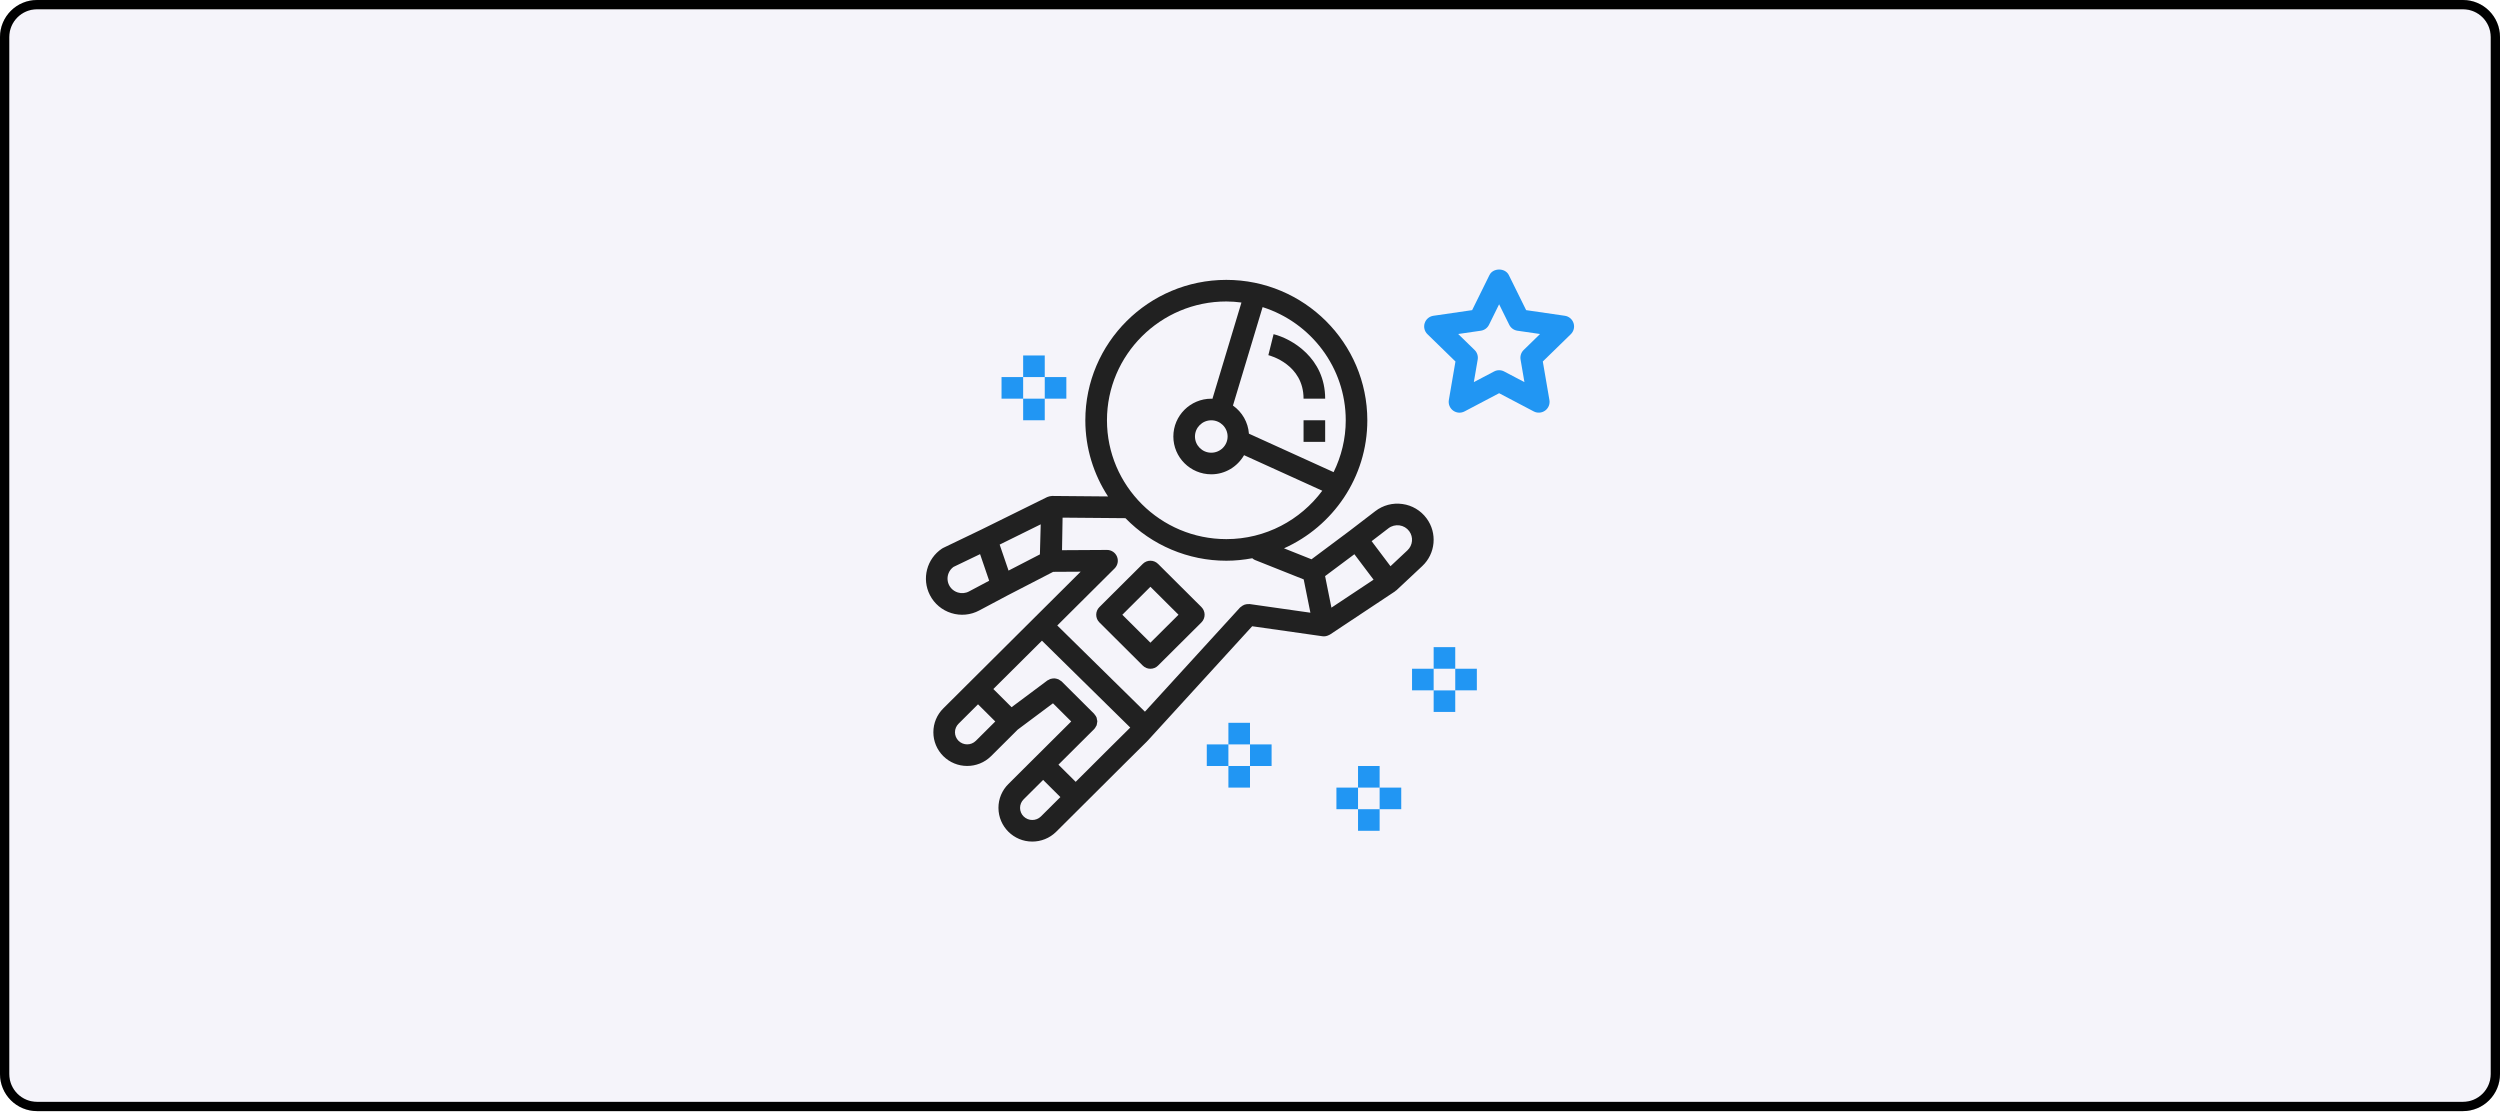
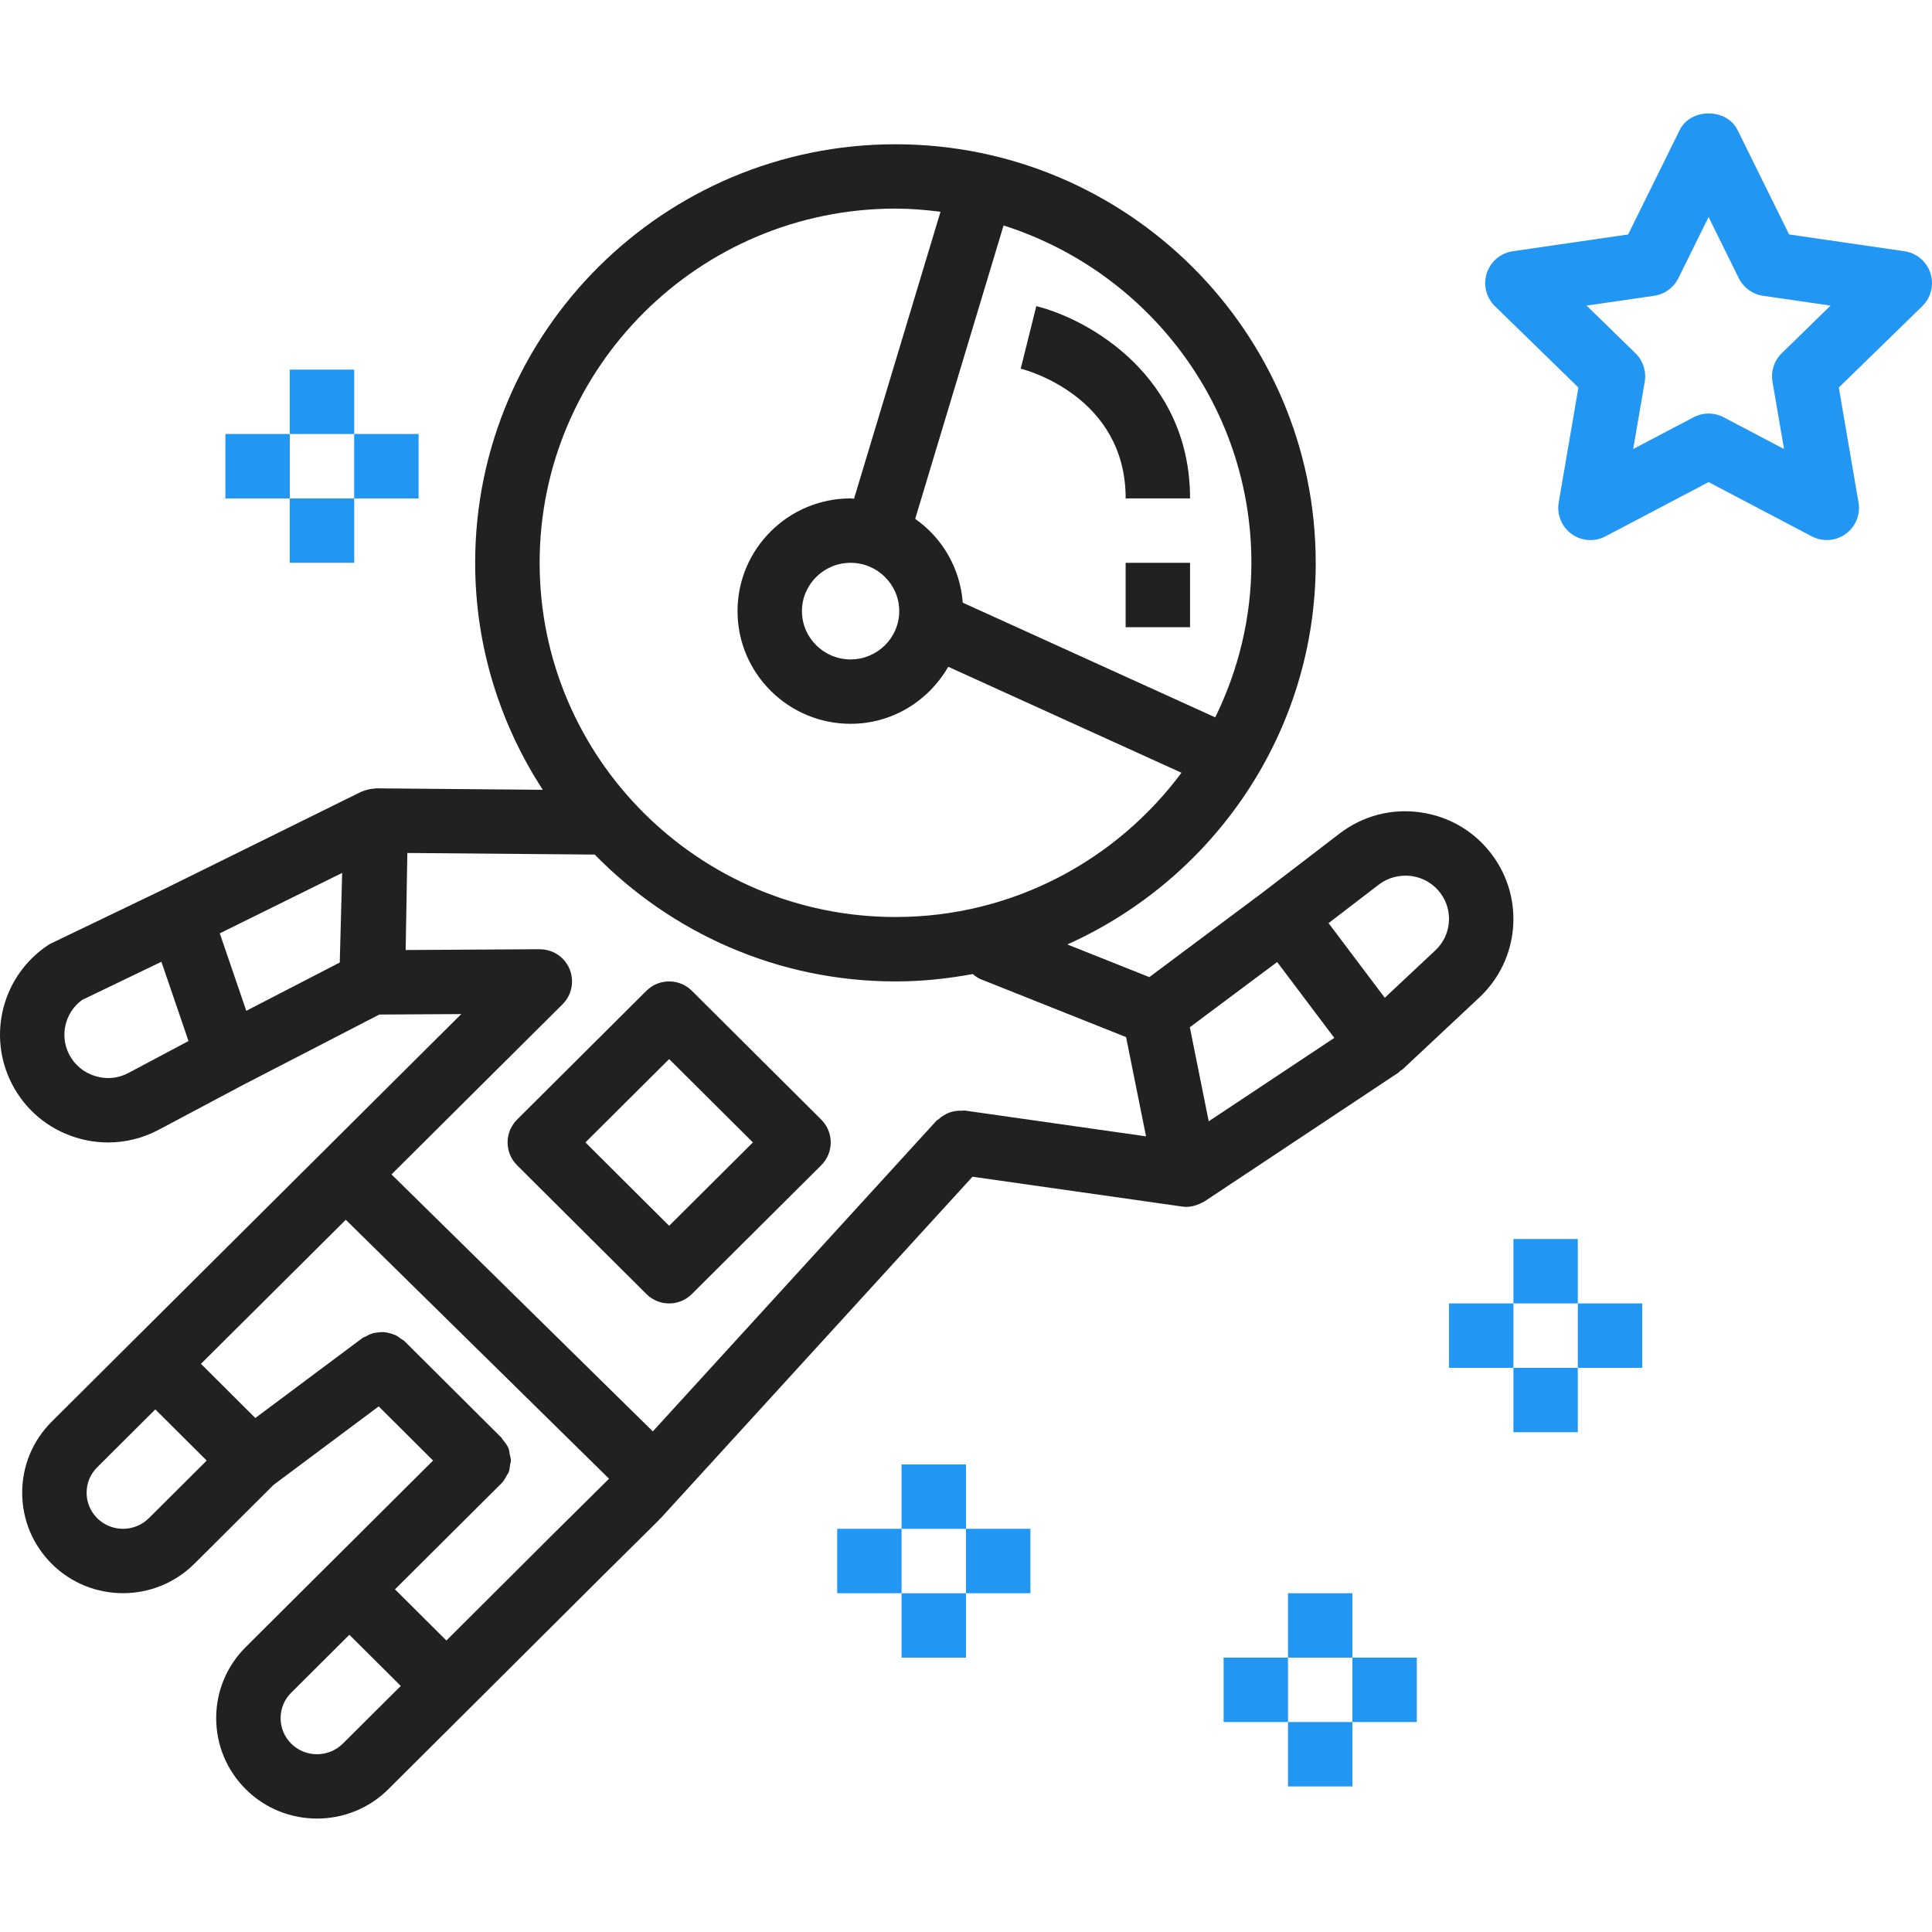
- <svg xmlns="http://www.w3.org/2000/svg" width="270" height="120" fill="none">
-   <rect x=".5" y=".5" width="269" height="119" rx="3.5" fill="#F5F4FA" />
-   <rect x=".5" y=".5" width="269" height="119" rx="3.5" stroke="#000" />
-   <rect x=".5" y=".5" width="269" height="119" rx="3.5" stroke="#000" stroke-opacity=".2" />
-   <path d="M169.943 34.896a1.166 1.166 0 0 0-.941-.793l-4.179-.608-1.87-3.787c-.392-.798-1.7-.798-2.092 0l-1.87 3.787-4.18.608a1.165 1.165 0 0 0-.647 1.99l3.025 2.948-.714 4.162c-.074.438.105.88.463 1.141.363.264.837.297 1.23.09l3.738-1.967 3.738 1.966a1.17 1.17 0 0 0 1.23-.089c.359-.26.539-.703.463-1.14l-.714-4.163 3.025-2.949a1.17 1.17 0 0 0 .295-1.196Zm-5.387 2.903a1.165 1.165 0 0 0-.335 1.033l.417 2.437-2.188-1.15a1.164 1.164 0 0 0-1.088 0l-2.188 1.15.417-2.437a1.164 1.164 0 0 0-.335-1.033l-1.772-1.727 2.448-.355c.38-.055.708-.294.879-.639l1.094-2.216 1.094 2.216c.171.344.498.584.879.639l2.447.355-1.769 1.727ZM157.167 69.892h-2.333v2.334h2.333v-2.334ZM157.167 74.56h-2.333v2.332h2.333V74.56ZM159.5 72.226h-2.333v2.333h2.333v-2.333ZM154.834 72.226H152.5v2.333h2.334v-2.333ZM149 82.726h-2.333v2.333H149v-2.333ZM149 87.393h-2.333v2.333H149v-2.333ZM151.334 85.06H149v2.333h2.334v-2.334ZM146.667 85.06h-2.334v2.333h2.334v-2.334ZM135 78.06h-2.333v2.333H135v-2.334ZM135 82.726h-2.333v2.333H135v-2.333ZM137.333 80.392H135v2.334h2.333v-2.334ZM132.667 80.392h-2.334v2.334h2.334v-2.334ZM112.833 38.392H110.5v2.333h2.333v-2.333ZM112.833 43.059H110.5v2.333h2.333V43.06ZM115.166 40.725h-2.333v2.334h2.333v-2.334ZM110.5 40.725h-2.334v2.334h2.334v-2.334Z" fill="#2196F3" />
-   <path d="M154.064 55.974a3.881 3.881 0 0 0-2.6-1.541 3.887 3.887 0 0 0-2.931.77l-2.738 2.098-.001.002-4.151 3.1-2.971-1.184c5.297-2.376 8.999-7.674 8.999-13.825 0-8.363-6.831-15.167-15.227-15.167-8.397 0-15.228 6.804-15.228 15.167 0 3.031.907 5.85 2.45 8.222l-6.046-.053h-.01c-.019 0-.034.01-.051.01a1.141 1.141 0 0 0-.34.069c-.028.01-.057.016-.084.029-.014.005-.028.007-.042.014l-7.072 3.491c-.001 0-.003 0-.003.002l-4.141 1.991a.871.871 0 0 0-.138.077 3.895 3.895 0 0 0-1.309 5.022 3.884 3.884 0 0 0 2.31 1.944 3.892 3.892 0 0 0 3.016-.281l3.036-1.614 4.952-2.558 2.968-.017-11.904 11.846-.003.003-2.929 2.916a3.61 3.61 0 0 0-1.072 2.576 3.62 3.62 0 0 0 1.072 2.579 3.65 3.65 0 0 0 2.58 1.061c.936 0 1.869-.354 2.582-1.061l2.875-2.863 3.808-2.843 1.97 1.962-3.853 3.837-.004.002-2.928 2.917a3.607 3.607 0 0 0-1.073 2.576 3.648 3.648 0 0 0 3.653 3.64c.935 0 1.871-.354 2.582-1.061l2.93-2.917 4.686-4.667.003-.003 2.208-2.188-.008-.008c.014-.014.034-.019.048-.034l11.3-12.377 7.593 1.08c.055.008.11.012.165.012.141 0 .277-.034.409-.084.039-.014.072-.033.109-.051.042-.021.086-.033.126-.06l7.029-4.666c.026-.018.04-.046.064-.065.028-.022.063-.031.089-.056l2.781-2.605a3.892 3.892 0 0 0 .464-5.166Zm-49.404 7.898a1.558 1.558 0 0 1-1.221.113 1.562 1.562 0 0 1-.465-2.756l2.874-1.382.692 2.022.29.85-2.17 1.153Zm7.65-3.998-3.387 1.75-.558-1.633-.402-1.174 4.434-2.189-.087 3.246Zm33.03-14.482c0 2.009-.479 3.904-1.31 5.599l-9.147-4.155a4.067 4.067 0 0 0-1.724-3.035l3.202-10.633c5.202 1.655 8.979 6.507 8.979 12.224Zm-25.788 0c0-7.076 5.784-12.834 12.894-12.834.553 0 1.094.047 1.63.115l-3.133 10.398c-.042 0-.081-.012-.124-.012-2.259 0-4.097 1.831-4.097 4.083 0 2.252 1.838 4.083 4.097 4.083 1.519 0 2.831-.838 3.539-2.066l8.449 3.839c-2.351 3.163-6.113 5.227-10.361 5.227-7.11 0-12.894-5.757-12.894-12.833Zm13.029 1.75c0 .965-.791 1.75-1.762 1.75a1.759 1.759 0 0 1-1.763-1.75c0-.965.791-1.75 1.763-1.75.971 0 1.762.785 1.762 1.75Zm-27.189 32.865a1.33 1.33 0 0 1-1.869.002 1.297 1.297 0 0 1 0-1.847l2.104-2.097 1.862 1.854-2.097 2.088Zm7.03 8.167a1.33 1.33 0 0 1-1.87.001 1.297 1.297 0 0 1 0-1.846l2.106-2.098.881.876.982.978-2.099 2.09Zm7.616-7.588-.003.002-3.861 3.85-.881-.876-.982-.977 3.857-3.84v-.001l.004-.002c.087-.088.142-.193.196-.297.015-.03.044-.056.057-.087.036-.09.042-.187.056-.281.007-.054.03-.104.03-.16 0-.077-.028-.153-.044-.23-.014-.07-.014-.141-.041-.209a1.164 1.164 0 0 0-.199-.301c-.023-.026-.031-.058-.055-.083h-.002l-.002-.004-3.515-3.5c-.037-.038-.085-.053-.127-.085a1.124 1.124 0 0 0-.19-.126 1.115 1.115 0 0 0-.205-.07 1.126 1.126 0 0 0-.225-.044 1.133 1.133 0 0 0-.208.01c-.079.01-.152.02-.228.045-.074.023-.139.06-.206.098-.044.024-.093.033-.133.063l-3.88 2.896-1.97-1.963 5.248-5.22 9.538 9.382-2.029 2.01Zm14.916-15.349c-.033-.004-.065.008-.099.006a1.195 1.195 0 0 0-.444.062 1.07 1.07 0 0 0-.211.103c-.066.04-.125.081-.182.134-.028.024-.062.036-.088.064l-10.277 11.256-9.468-9.311 6.197-6.165a1.167 1.167 0 0 0-.83-1.993l-4.854.028.061-3.516 6.79.058a15.201 15.201 0 0 0 10.897 4.596c.957 0 1.89-.1 2.799-.268.087.07.174.14.283.185l5.272 2.1.333 1.659.39 1.937-6.569-.935Zm8.84.39-.684-3.408 3.164-2.363.828 1.1 1.243 1.649-4.551 3.022Zm8.211-6.193-1.832 1.717-2.037-2.704 1.818-1.394c.34-.261.768-.368 1.188-.313.422.06.796.28 1.05.622a1.562 1.562 0 0 1-.187 2.072Z" fill="#212121" />
-   <path d="m129.755 65.565-4.688-4.667a1.165 1.165 0 0 0-1.646 0l-4.687 4.667c-.219.22-.343.517-.343.827 0 .31.122.608.343.827l4.687 4.667a1.164 1.164 0 0 0 1.646 0l4.688-4.667a1.168 1.168 0 0 0 0-1.654Zm-5.511 3.848-3.033-3.02 3.033-3.021 3.035 3.02-3.035 3.02ZM137.547 36.092l-.564 2.266c.155.039 3.801.988 3.801 4.7h2.334c0-4.412-3.644-6.486-5.571-6.966ZM143.118 45.392h-2.334v2.333h2.334v-2.333Z" fill="#212121" />
+ <svg xmlns="http://www.w3.org/2000/svg" width="70" height="70" viewBox="0 0 70 70" fill="none">
+   <path d="M69.943 9.896C69.806 9.475 69.442 9.167 69.002 9.103L64.823 8.495L62.953 4.708C62.561 3.91 61.253 3.91 60.861 4.708L58.991 8.495L54.812 9.103C54.372 9.167 54.008 9.474 53.869 9.897C53.733 10.319 53.846 10.783 54.164 11.092L57.189 14.041L56.475 18.203C56.401 18.641 56.58 19.083 56.939 19.345C57.301 19.608 57.775 19.641 58.168 19.433L61.906 17.467L65.644 19.433C65.815 19.523 66.003 19.567 66.188 19.567C66.43 19.567 66.671 19.493 66.874 19.344C67.234 19.083 67.413 18.641 67.337 18.203L66.624 14.041L69.649 11.092C69.966 10.782 70.08 10.319 69.943 9.896ZM64.556 12.799C64.282 13.066 64.156 13.454 64.221 13.832L64.639 16.269L62.45 15.118C62.28 15.029 62.093 14.984 61.906 14.984C61.72 14.984 61.534 15.029 61.363 15.118L59.174 16.269L59.592 13.832C59.657 13.454 59.531 13.068 59.257 12.799L57.484 11.072L59.932 10.717C60.313 10.662 60.64 10.423 60.811 10.078L61.905 7.862L62.999 10.078C63.17 10.422 63.498 10.662 63.878 10.717L66.326 11.072L64.556 12.799Z" fill="#2196F3" />
+   <path d="M57.167 44.892H54.834V47.226H57.167V44.892Z" fill="#2196F3" />
+   <path d="M57.167 49.559H54.834V51.892H57.167V49.559Z" fill="#2196F3" />
+   <path d="M59.5 47.226H57.167V49.559H59.5V47.226Z" fill="#2196F3" />
+   <path d="M54.834 47.226H52.501V49.559H54.834V47.226Z" fill="#2196F3" />
+   <path d="M49 57.726H46.667V60.059H49V57.726Z" fill="#2196F3" />
+   <path d="M49 62.393H46.667V64.726H49V62.393Z" fill="#2196F3" />
+   <path d="M51.333 60.059H49V62.393H51.333V60.059Z" fill="#2196F3" />
+   <path d="M46.667 60.059H44.334V62.393H46.667V60.059Z" fill="#2196F3" />
+   <path d="M35 53.059H32.666V55.393H35V53.059Z" fill="#2196F3" />
+   <path d="M35 57.726H32.666V60.059H35V57.726Z" fill="#2196F3" />
+   <path d="M37.333 55.392H35V57.726H37.333V55.392Z" fill="#2196F3" />
+   <path d="M32.666 55.392H30.333V57.726H32.666V55.392Z" fill="#2196F3" />
+   <path d="M12.833 13.392H10.499V15.725H12.833V13.392Z" fill="#2196F3" />
+   <path d="M12.833 18.059H10.499V20.392H12.833V18.059Z" fill="#2196F3" />
+   <path d="M15.166 15.725H12.833V18.059H15.166V15.725Z" fill="#2196F3" />
+   <path d="M10.499 15.725H8.166V18.059H10.499V15.725Z" fill="#2196F3" />
+   <path d="M54.063 30.974C53.435 30.126 52.512 29.58 51.464 29.433C50.412 29.283 49.373 29.56 48.533 30.203L45.795 32.301L45.794 32.303L41.643 35.403L38.672 34.219C43.969 31.843 47.671 26.545 47.671 20.394C47.671 12.031 40.84 5.227 32.444 5.227C24.047 5.227 17.216 12.031 17.216 20.394C17.216 23.425 18.123 26.244 19.666 28.616L13.62 28.563C13.617 28.563 13.613 28.563 13.61 28.563C13.591 28.563 13.576 28.573 13.559 28.574C13.443 28.578 13.33 28.602 13.219 28.642C13.191 28.652 13.162 28.658 13.135 28.671C13.121 28.677 13.107 28.678 13.093 28.685L6.021 32.176C6.02 32.176 6.018 32.176 6.018 32.178L1.877 34.169C1.831 34.189 1.784 34.216 1.739 34.246C0.088 35.345 -0.474 37.504 0.43 39.268C0.912 40.206 1.732 40.896 2.74 41.212C3.129 41.334 3.525 41.393 3.919 41.393C4.553 41.393 5.181 41.238 5.756 40.931L8.792 39.317L13.744 36.759L16.712 36.742L4.808 48.588C4.807 48.59 4.806 48.59 4.805 48.591L1.876 51.507C1.185 52.196 0.804 53.109 0.804 54.084C0.804 55.057 1.185 55.972 1.876 56.662C2.587 57.369 3.521 57.724 4.456 57.724C5.392 57.724 6.325 57.369 7.038 56.662L9.913 53.799L13.721 50.956L15.691 52.918L11.838 56.755C11.836 56.756 11.835 56.756 11.834 56.758L8.906 59.674C8.214 60.363 7.833 61.276 7.833 62.25C7.833 63.223 8.214 64.139 8.906 64.829C9.616 65.536 10.552 65.89 11.486 65.89C12.421 65.89 13.357 65.536 14.068 64.829L16.998 61.912L21.684 57.245C21.685 57.244 21.685 57.243 21.686 57.242L23.895 55.054L23.887 55.046C23.901 55.032 23.921 55.027 23.935 55.012L35.235 42.635L42.828 43.715C42.883 43.724 42.938 43.727 42.992 43.727C43.134 43.727 43.27 43.693 43.402 43.643C43.441 43.629 43.474 43.61 43.511 43.592C43.553 43.571 43.597 43.559 43.637 43.532L50.666 38.865C50.692 38.848 50.706 38.82 50.73 38.801C50.758 38.779 50.793 38.77 50.819 38.745L53.6 36.14C55.047 34.784 55.247 32.563 54.063 30.974ZM4.66 38.872C4.281 39.075 3.851 39.116 3.439 38.985C3.03 38.858 2.699 38.579 2.505 38.203C2.153 37.517 2.357 36.681 2.974 36.23L5.848 34.847L6.54 36.869L6.83 37.718L4.66 38.872ZM12.31 34.874L8.923 36.624L8.365 34.991L7.963 33.817L12.397 31.628L12.31 34.874ZM45.34 20.392C45.34 22.401 44.861 24.296 44.03 25.991L34.883 21.836C34.788 20.582 34.137 19.484 33.159 18.8L36.361 8.169C41.563 9.823 45.34 14.675 45.34 20.392ZM19.552 20.392C19.552 13.316 25.336 7.558 32.446 7.558C32.999 7.558 33.54 7.605 34.076 7.673L30.943 18.071C30.901 18.07 30.862 18.058 30.819 18.058C28.56 18.058 26.722 19.89 26.722 22.142C26.722 24.394 28.56 26.225 30.819 26.225C32.337 26.225 33.65 25.387 34.358 24.159L42.807 27.998C40.456 31.162 36.694 33.225 32.446 33.225C25.336 33.225 19.552 27.468 19.552 20.392ZM32.581 22.142C32.581 23.107 31.79 23.892 30.819 23.892C29.847 23.892 29.056 23.107 29.056 22.142C29.056 21.177 29.847 20.392 30.819 20.392C31.79 20.392 32.581 21.177 32.581 22.142ZM5.392 55.008C4.875 55.52 4.038 55.519 3.523 55.009C3.274 54.76 3.138 54.432 3.138 54.084C3.138 53.736 3.274 53.408 3.523 53.162L5.627 51.065L7.489 52.919L5.392 55.008ZM12.422 63.174C11.905 63.687 11.068 63.688 10.552 63.176C10.303 62.927 10.167 62.599 10.167 62.25C10.167 61.903 10.303 61.575 10.552 61.329L12.658 59.231L13.539 60.107L14.521 61.085L12.422 63.174ZM20.038 55.586C20.037 55.587 20.036 55.587 20.035 55.589L16.174 59.439L15.293 58.562L14.311 57.585L18.168 53.745C18.168 53.745 18.168 53.745 18.168 53.744C18.169 53.743 18.17 53.743 18.172 53.742C18.259 53.654 18.314 53.549 18.368 53.445C18.383 53.415 18.412 53.389 18.425 53.358C18.461 53.268 18.467 53.171 18.481 53.077C18.488 53.023 18.511 52.973 18.511 52.918C18.511 52.84 18.483 52.764 18.467 52.687C18.453 52.617 18.453 52.546 18.426 52.478C18.382 52.368 18.306 52.272 18.227 52.177C18.204 52.151 18.196 52.119 18.172 52.094C18.172 52.094 18.172 52.094 18.171 52.094C18.169 52.093 18.169 52.091 18.168 52.09L14.653 48.59C14.616 48.552 14.568 48.537 14.526 48.506C14.464 48.458 14.405 48.413 14.336 48.38C14.269 48.347 14.201 48.327 14.131 48.308C14.057 48.287 13.985 48.271 13.906 48.265C13.835 48.26 13.769 48.267 13.697 48.276C13.619 48.285 13.546 48.295 13.47 48.32C13.396 48.343 13.331 48.379 13.264 48.418C13.22 48.442 13.171 48.451 13.13 48.481L9.251 51.377L7.281 49.414L12.528 44.195L22.067 53.576L20.038 55.586ZM34.954 40.237C34.921 40.233 34.889 40.245 34.855 40.243C34.77 40.239 34.688 40.244 34.603 40.258C34.537 40.27 34.474 40.283 34.411 40.305C34.336 40.331 34.269 40.366 34.2 40.408C34.134 40.447 34.075 40.489 34.018 40.542C33.99 40.566 33.956 40.578 33.93 40.606L23.653 51.862L14.185 42.551L20.383 36.386C20.839 35.931 20.841 35.192 20.386 34.735C20.156 34.505 19.854 34.392 19.552 34.393V34.392L14.698 34.421L14.759 30.905L21.549 30.963C24.317 33.794 28.176 35.559 32.446 35.559C33.403 35.559 34.336 35.46 35.245 35.291C35.332 35.361 35.419 35.432 35.528 35.476L40.8 37.576L41.133 39.235L41.523 41.172L34.954 40.237ZM43.794 40.627L43.11 37.219L46.274 34.856L47.102 35.955L48.344 37.605L43.794 40.627ZM52.005 34.434L50.173 36.151L48.136 33.447L49.954 32.053C50.294 31.792 50.722 31.686 51.142 31.74C51.564 31.8 51.938 32.02 52.192 32.362C52.666 33 52.585 33.891 52.005 34.434Z" fill="#212121" />
+   <path d="M29.755 40.565L25.067 35.898C24.613 35.445 23.876 35.445 23.421 35.898L18.734 40.565C18.515 40.786 18.391 41.082 18.391 41.392C18.391 41.703 18.514 42 18.734 42.219L23.421 46.886C23.648 47.112 23.947 47.226 24.244 47.226C24.542 47.226 24.84 47.112 25.067 46.886L29.755 42.219C29.974 42 30.099 41.703 30.099 41.392C30.099 41.082 29.975 40.784 29.755 40.565ZM24.244 44.413L21.211 41.392L24.244 38.372L27.279 41.392L24.244 44.413Z" fill="#212121" />
+   <path d="M37.547 11.092L36.983 13.358C37.139 13.397 40.785 14.346 40.785 18.059H43.118C43.118 13.646 39.474 11.572 37.547 11.092Z" fill="#212121" />
+   <path d="M43.118 20.392H40.784V22.725H43.118V20.392Z" fill="#212121" />
</svg>
